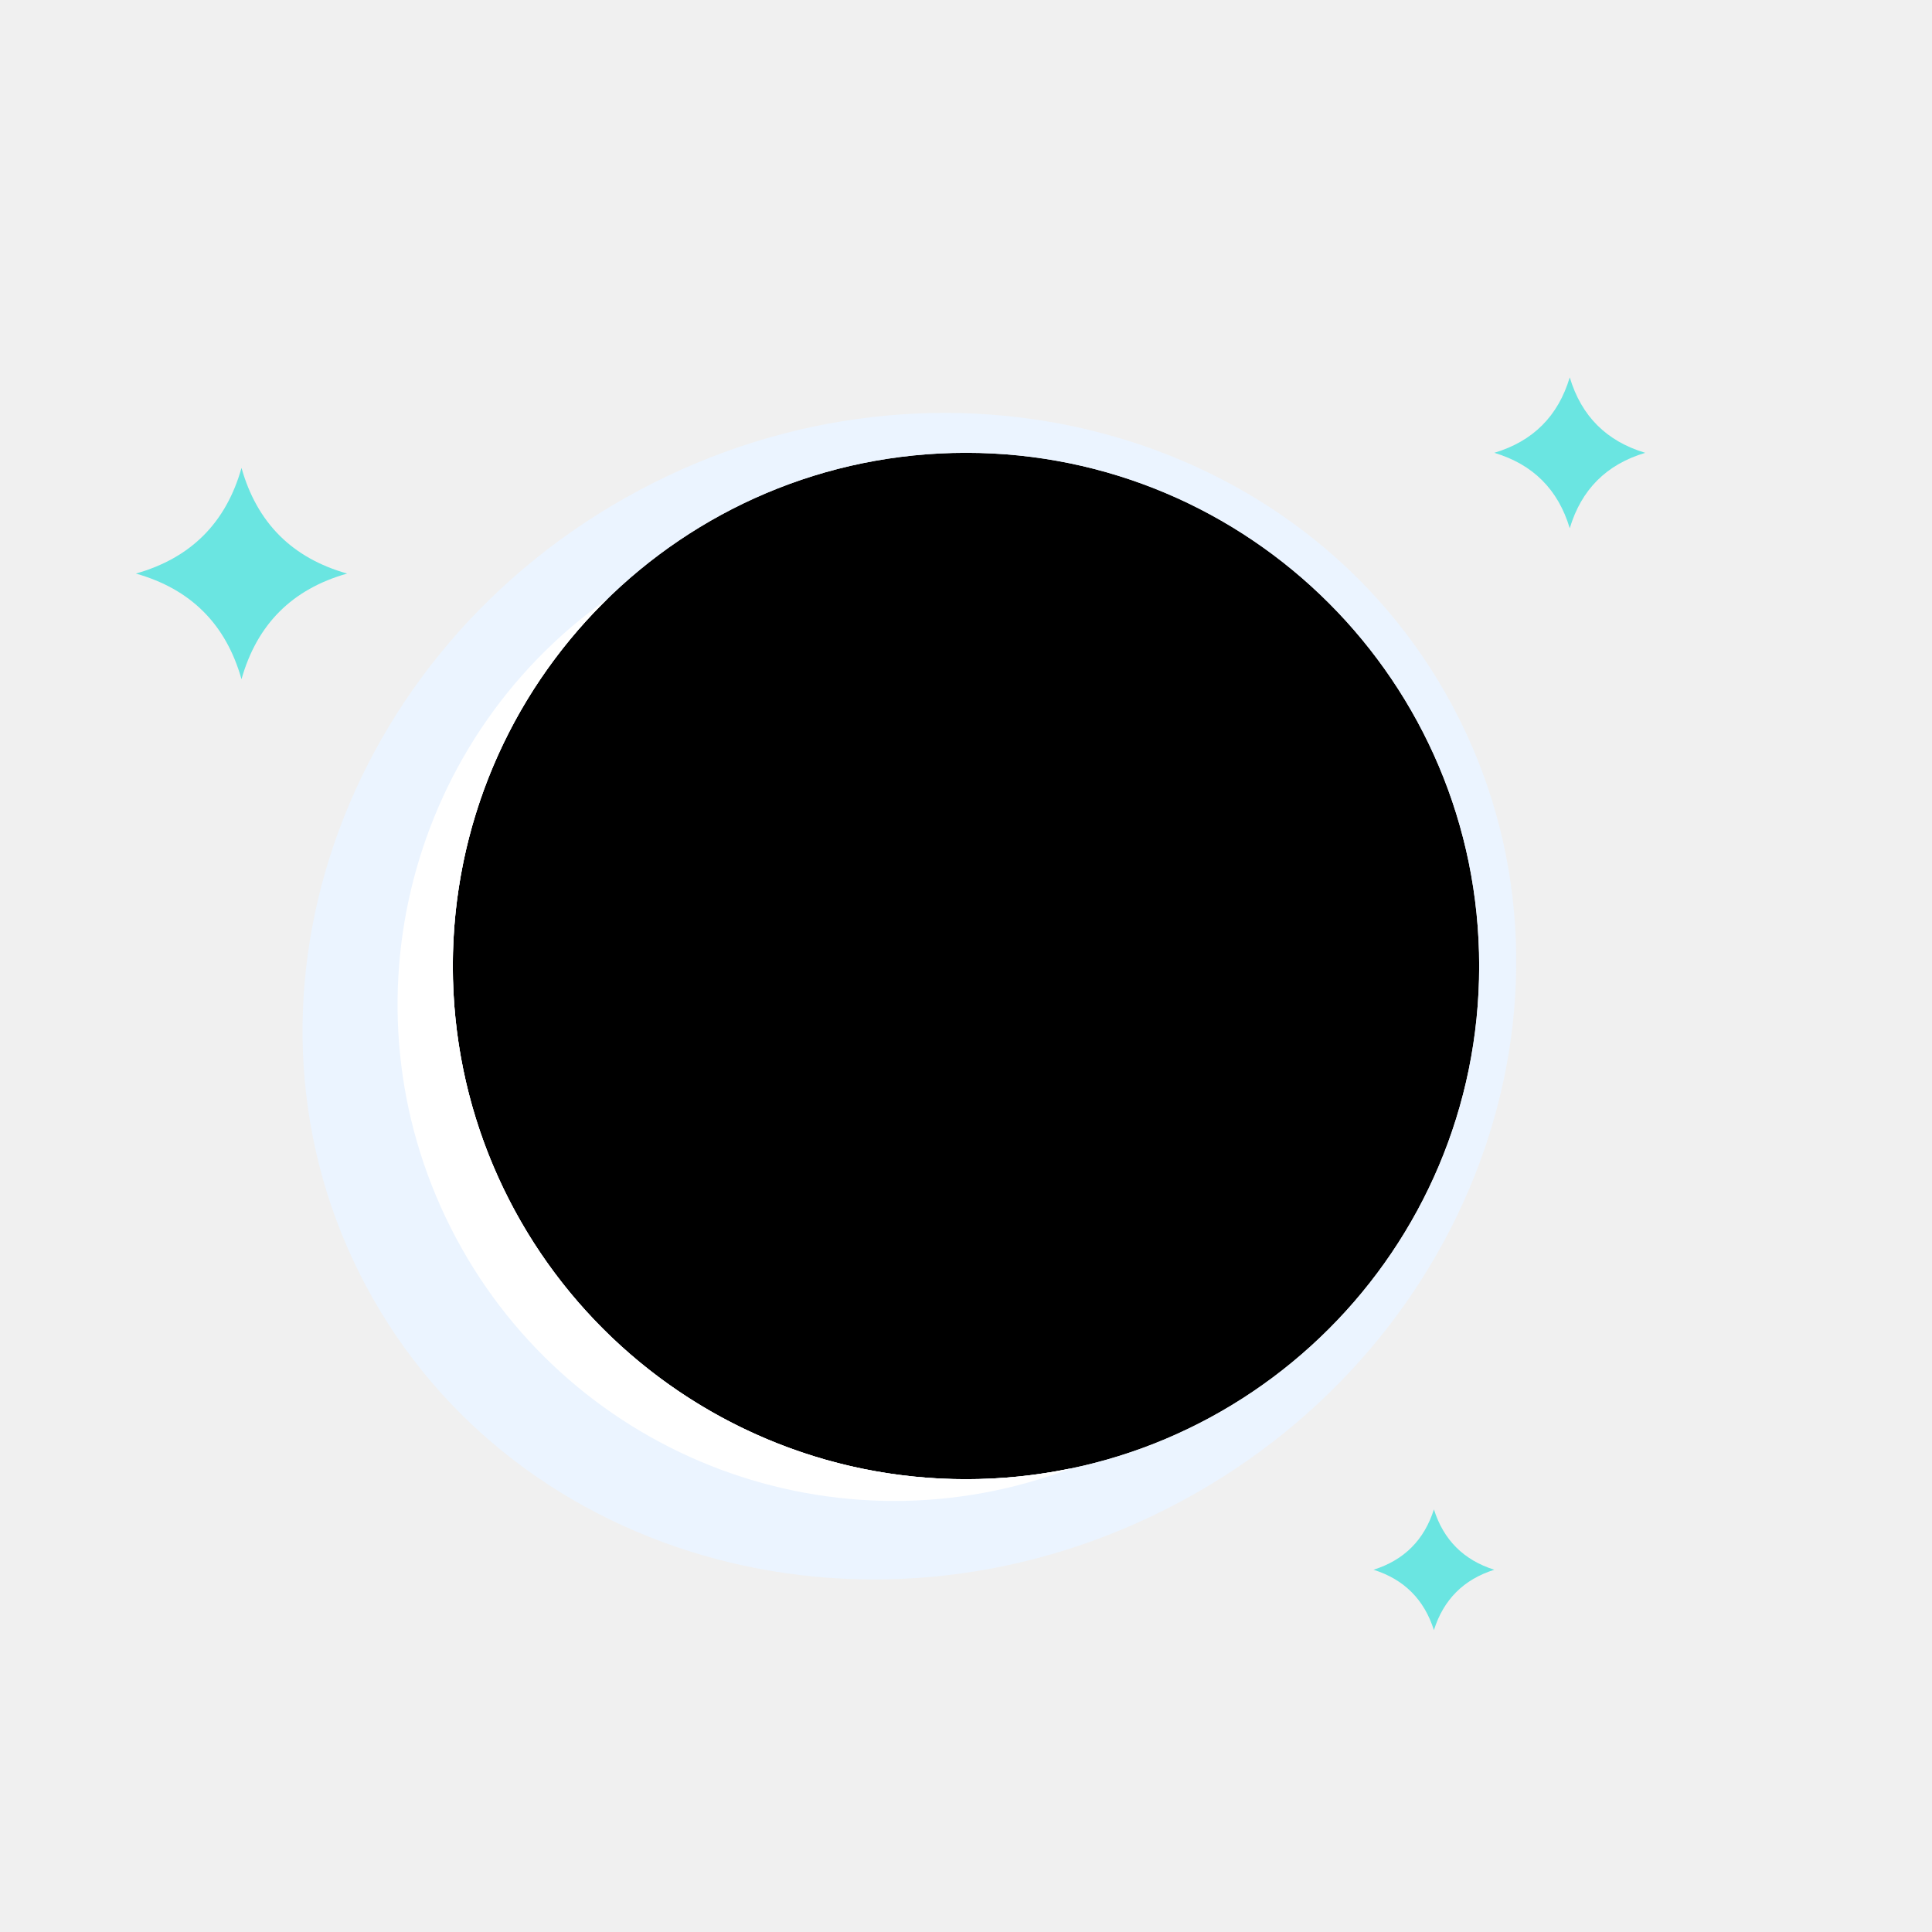
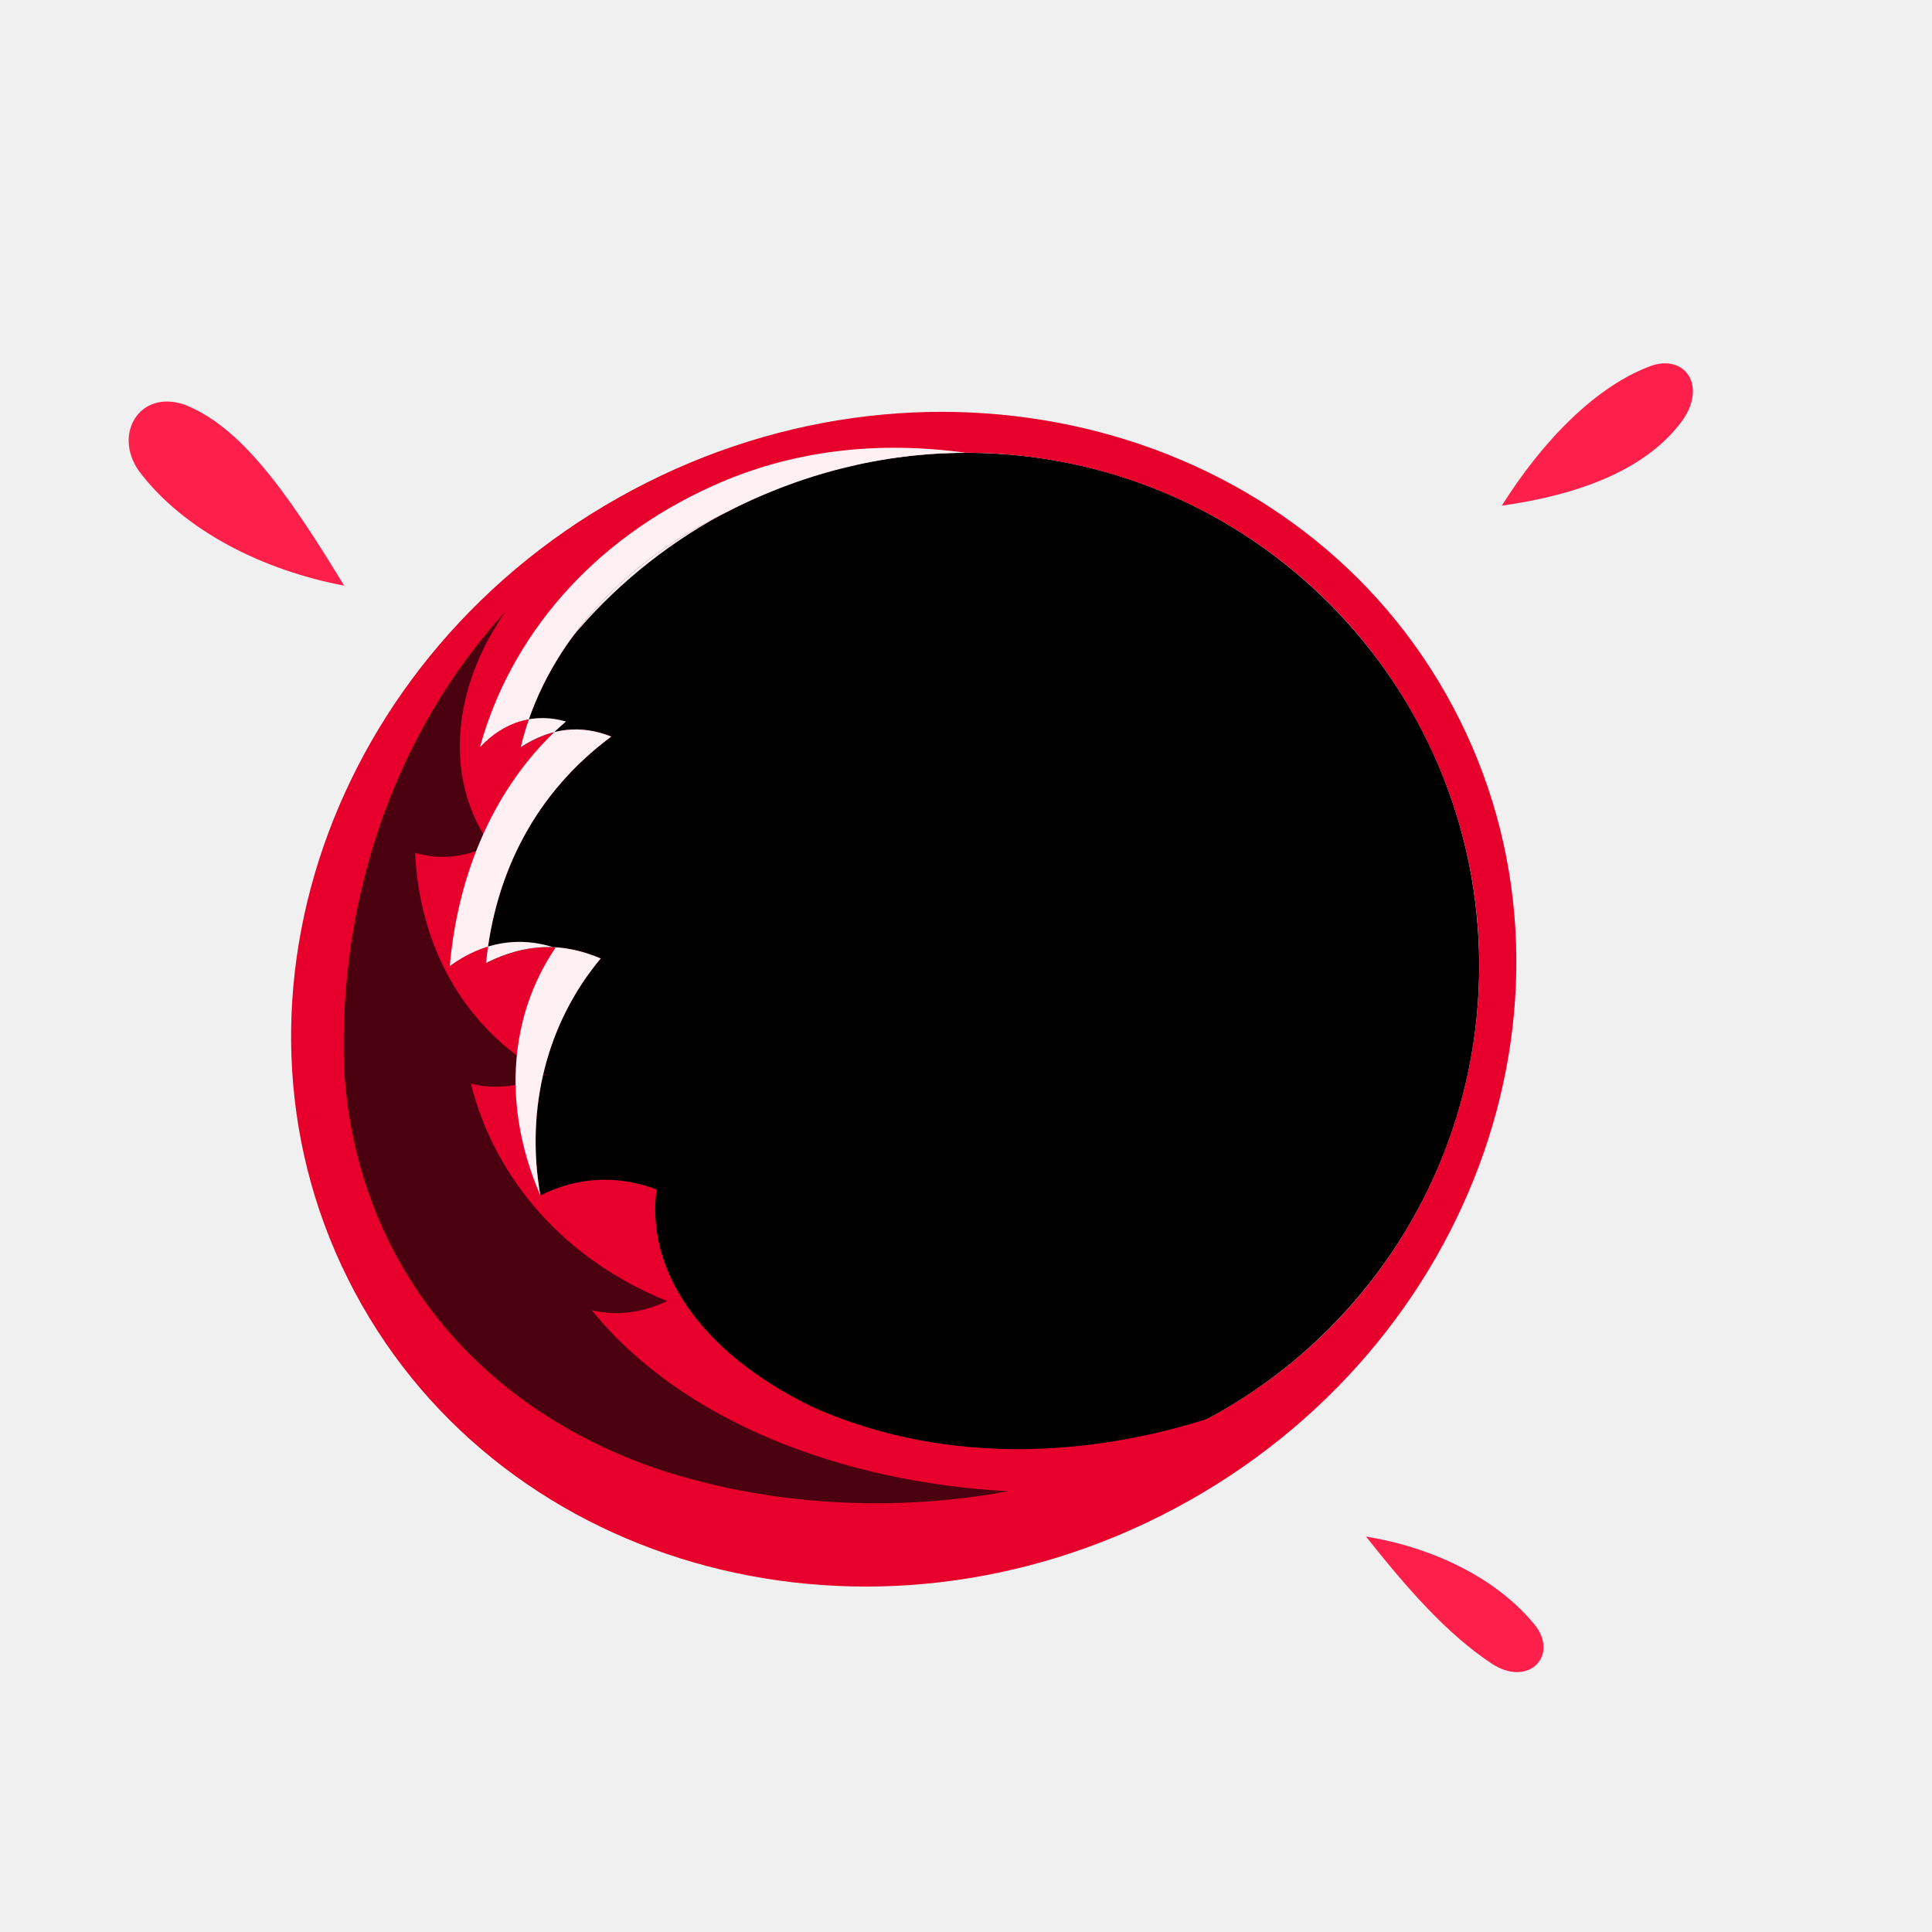
<svg xmlns="http://www.w3.org/2000/svg" viewBox="0 0 128 128" width="128" height="128">
  <g id="void">
    <path fill="#000000" d="M 30 64 A 34 34 0 1 1 98 64 A 34 34 0 1 1 30 64 Z" />
  </g>
  <g id="horizon">
-     <path fill="#EBF4FF" d="M 24.25 85.2 A 40.8 38 -28.07 1 1 96.25 46.8 A 40.8 38 -28.07 1 1 24.25 85.2 Z M 30 64 A 34 34 0 1 0 98 64 A 34 34 0 1 0 30 64 Z" />
+     <path fill="#E6002B" d="M 23.5 85.6 A 41.2 38.2 -28.07 1 1 96.25 46.8 A 41.2 38.2 -28.07 1 1 23.5 85.6 Z M 80 94 A 34 34 0 0 0 48 34 C 40.8 37.5 36 43.2 34.5 49.5 C 36.5 48.2 38.5 48 40.5 48.8 C 35.5 52.5 32.8 57.8 32.2 63.8 C 34.8 62.5 37.2 62.4 39.8 63.5 C 36.2 67.8 34.8 73.5 35.8 79.2 C 38.2 78 40.8 77.8 43.5 78.8 C 42.8 84 46.2 89.5 53.8 93.2 C 61.8 96.8 71.2 96.8 80 94 Z" />
+   </g>
+   <g id="horizon-veins">
+     <path fill="#4A000E" d="M 33.5 40.5 C 26.2 48.5 22.4 59.5 22.8 70.8 C 23.5 82.8 30.8 92.8 43.2 97.2 C 50.8 99.8 59.2 100.2 66.8 98.8 C 55.8 98.2 45.2 94.2 39.2 86.8 C 40.8 87.2 42.5 87 44.2 86.2 C 37.5 83.5 32.8 78.2 31.2 71.8 C 32.8 72.2 34.5 72 36.2 71.2 C 30.8 68.2 27.8 62.8 27.5 56.5 C 29.2 57 30.8 56.8 32.5 56 C 29.5 51.8 29.8 45.8 33.5 40.5 Z" />
  </g>
  <g id="horizon-highlight">
-     <path fill="#FFFFFF" d="M 40.24 39.68 A 34 34 0 0 0 70.96 97.28 A 32.9 32.9 0 0 1 40.24 39.68 Z" />
+     <path fill="#FFF0F3" d="M 64 30 C 58.5 30 53 31.4 48 34 C 40.8 37.5 36 43.2 34.5 49.5 C 36.5 48.2 38.5 48 40.5 48.8 C 35.5 52.5 32.8 57.8 32.2 63.8 C 34.8 62.5 37.2 62.4 39.8 63.5 C 36.2 67.8 34.8 73.5 35.8 79.2 C 33.2 73.2 33.8 67.2 36.8 62.8 C 34.4 62 32 62.4 29.8 64 C 30.4 57.2 33.2 51.5 37.5 47.8 C 35.4 47.2 33.4 47.8 31.8 49.5 C 33.8 42.2 39.2 35.8 47.2 32.2 C 52.5 29.8 58.2 29.2 64 30 Z" />
  </g>
  <g id="particle-1">
-     <path fill="#6AE5E1" d="M 16 31 Q 17.54 36.46 23 38 Q 17.54 39.54 16 45 Q 14.46 39.54 9 38 Q 14.46 36.46 16 31 Z" />
+     <path fill="#FF1F4B" d="M 22.8 38.8 C 17.5 37.8 12.2 35.2 9.2 31.2 C 7.5 28.8 9.2 25.8 12.2 26.8 C 15.8 28.2 18.8 32.2 22.8 38.8 Z" />
  </g>
  <g id="particle-2">
-     <path fill="#6AE5E1" d="M 104 25 Q 105.15 28.85 109 30 Q 105.15 31.15 104 35 Q 102.85 31.15 99 30 Q 102.85 28.85 104 25 Z" />
+     <path fill="#FF1F4B" d="M 99.5 33.5 C 102.2 29.2 105.8 25.5 109.5 24.2 C 111.8 23.5 113.2 25.8 111.2 28.2 C 108.8 31.2 104.5 32.8 99.5 33.5 Z" />
  </g>
  <g id="particle-3">
-     <path fill="#6AE5E1" d="M 95 100 Q 95.96 103.04 99 104 Q 95.96 104.96 95 108 Q 94.04 104.96 91 104 Q 94.04 103.04 95 100 Z" />
+     <path fill="#FF1F4B" d="M 90.5 101.8 C 94.8 102.5 99.2 104.5 101.8 107.8 C 103.2 109.8 101.2 111.8 98.8 110.2 C 95.8 108.2 93.2 105.2 90.5 101.8 Z" />
  </g>
</svg>
